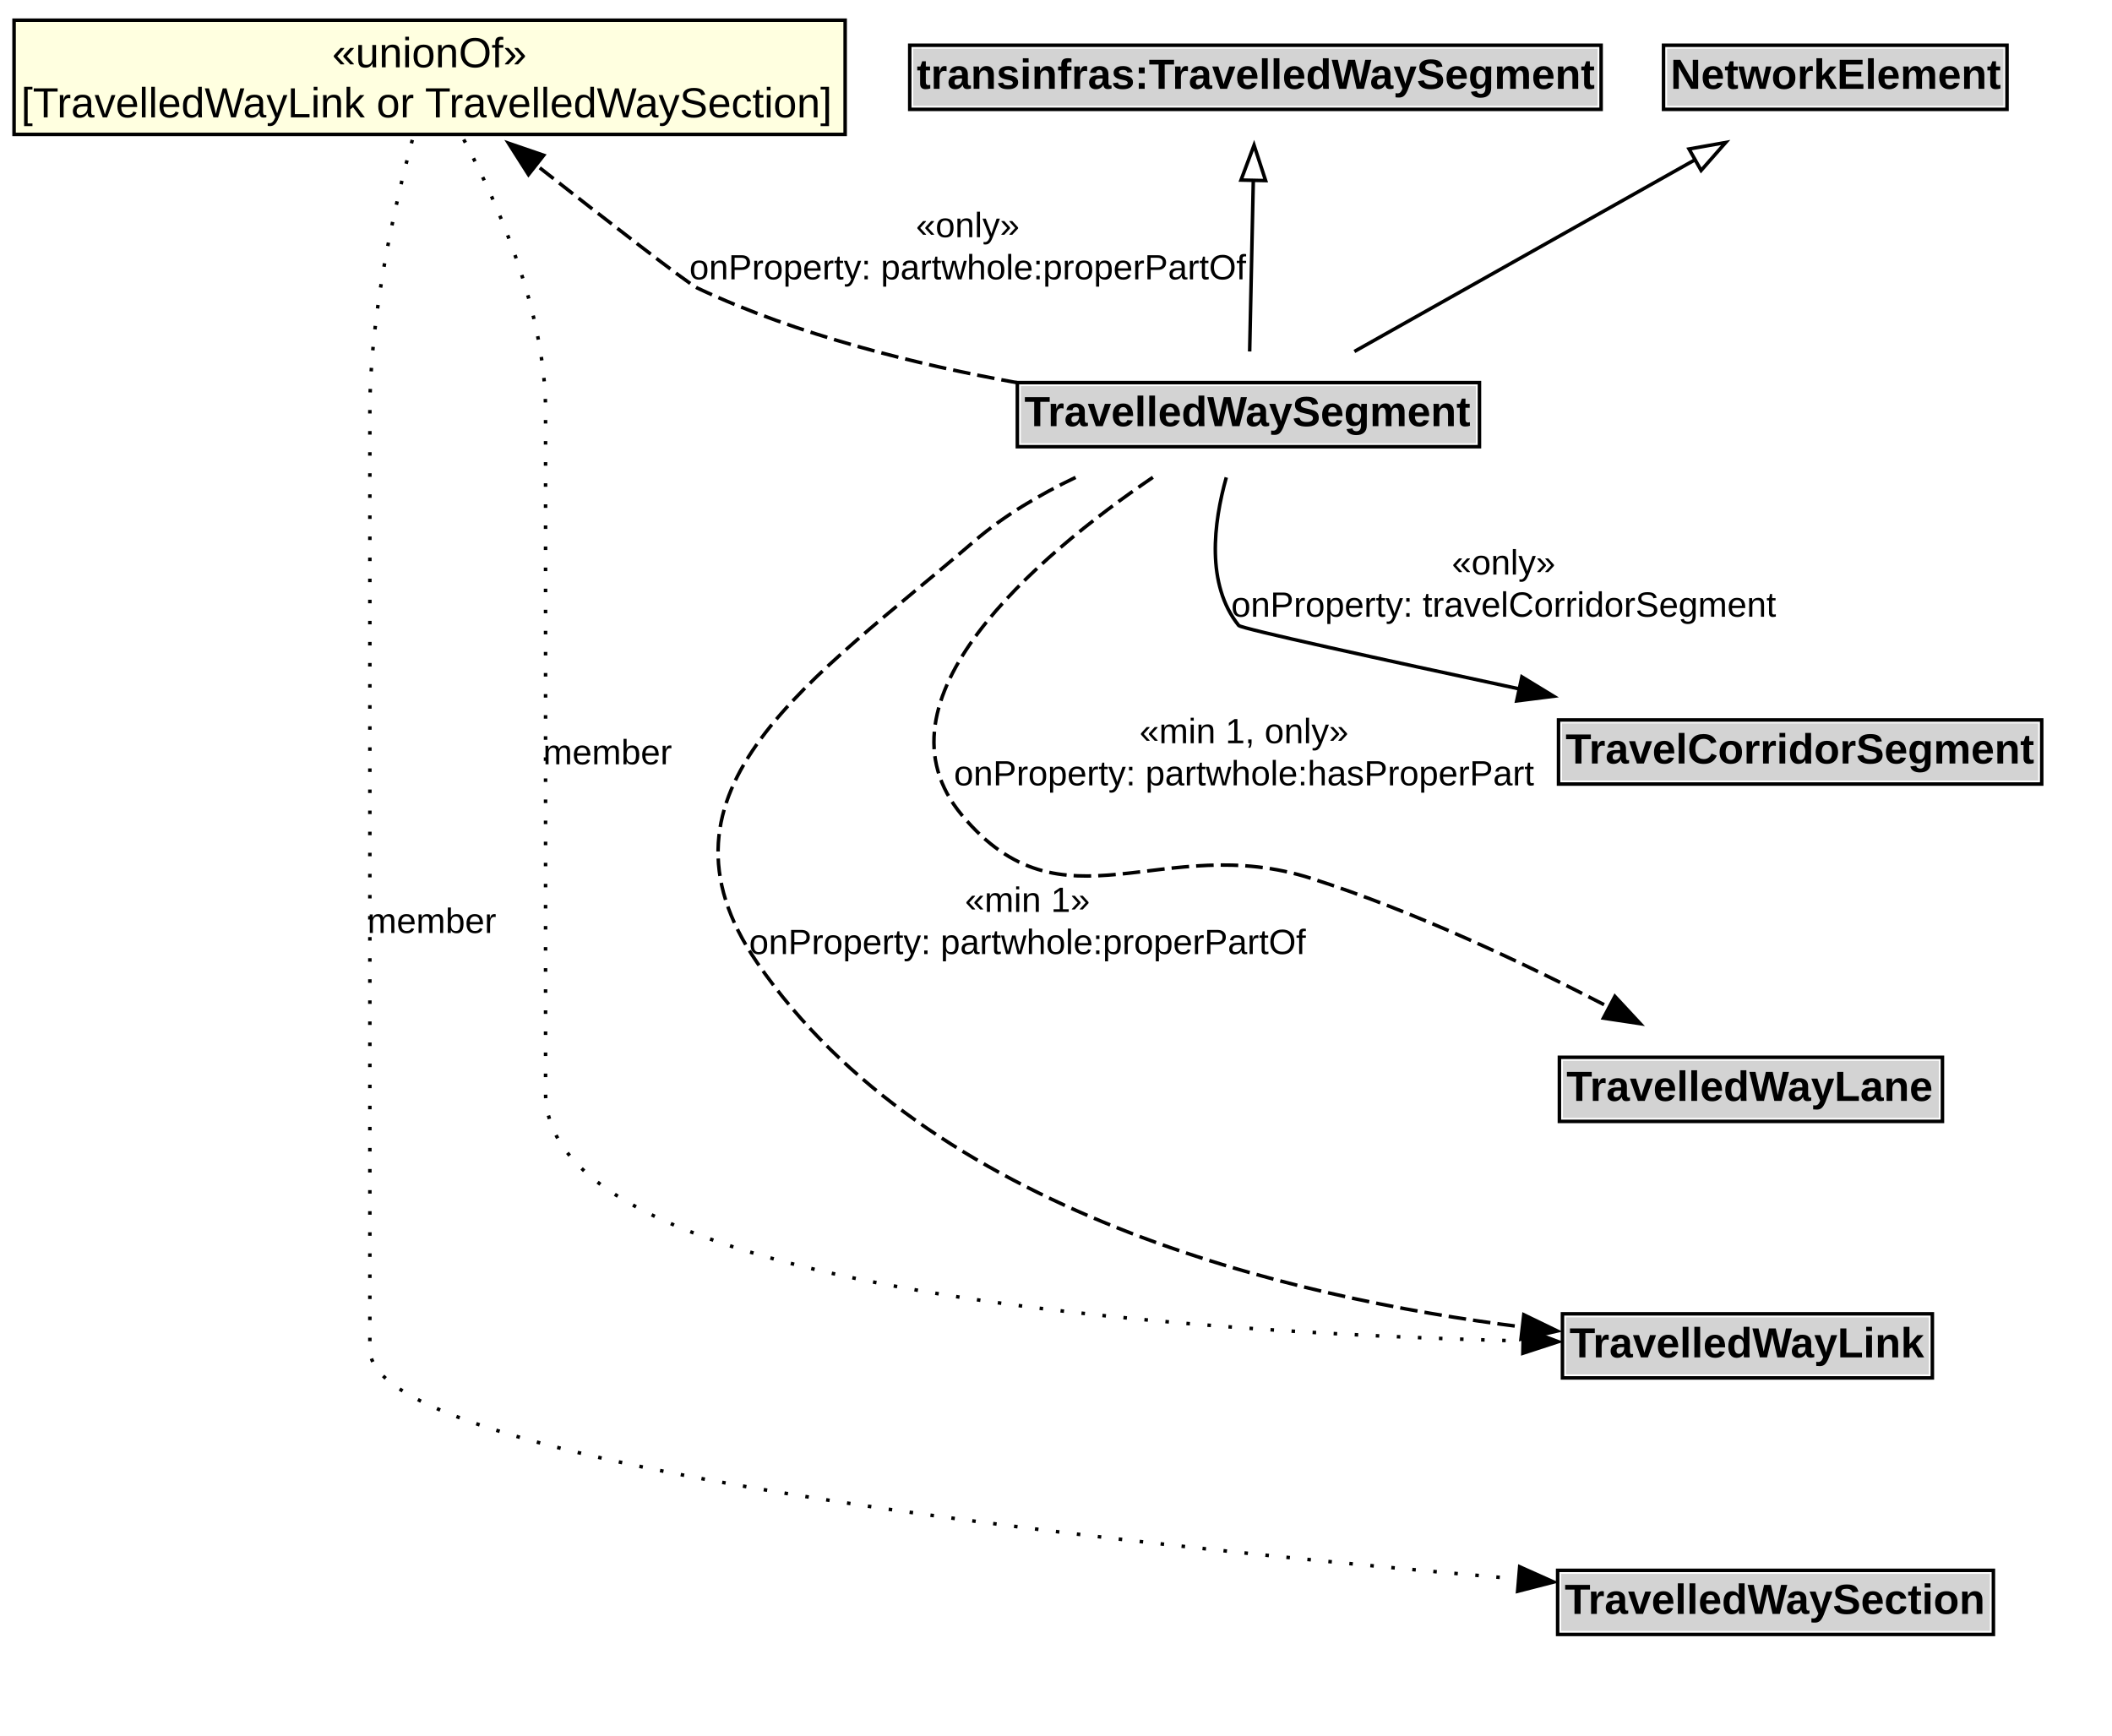
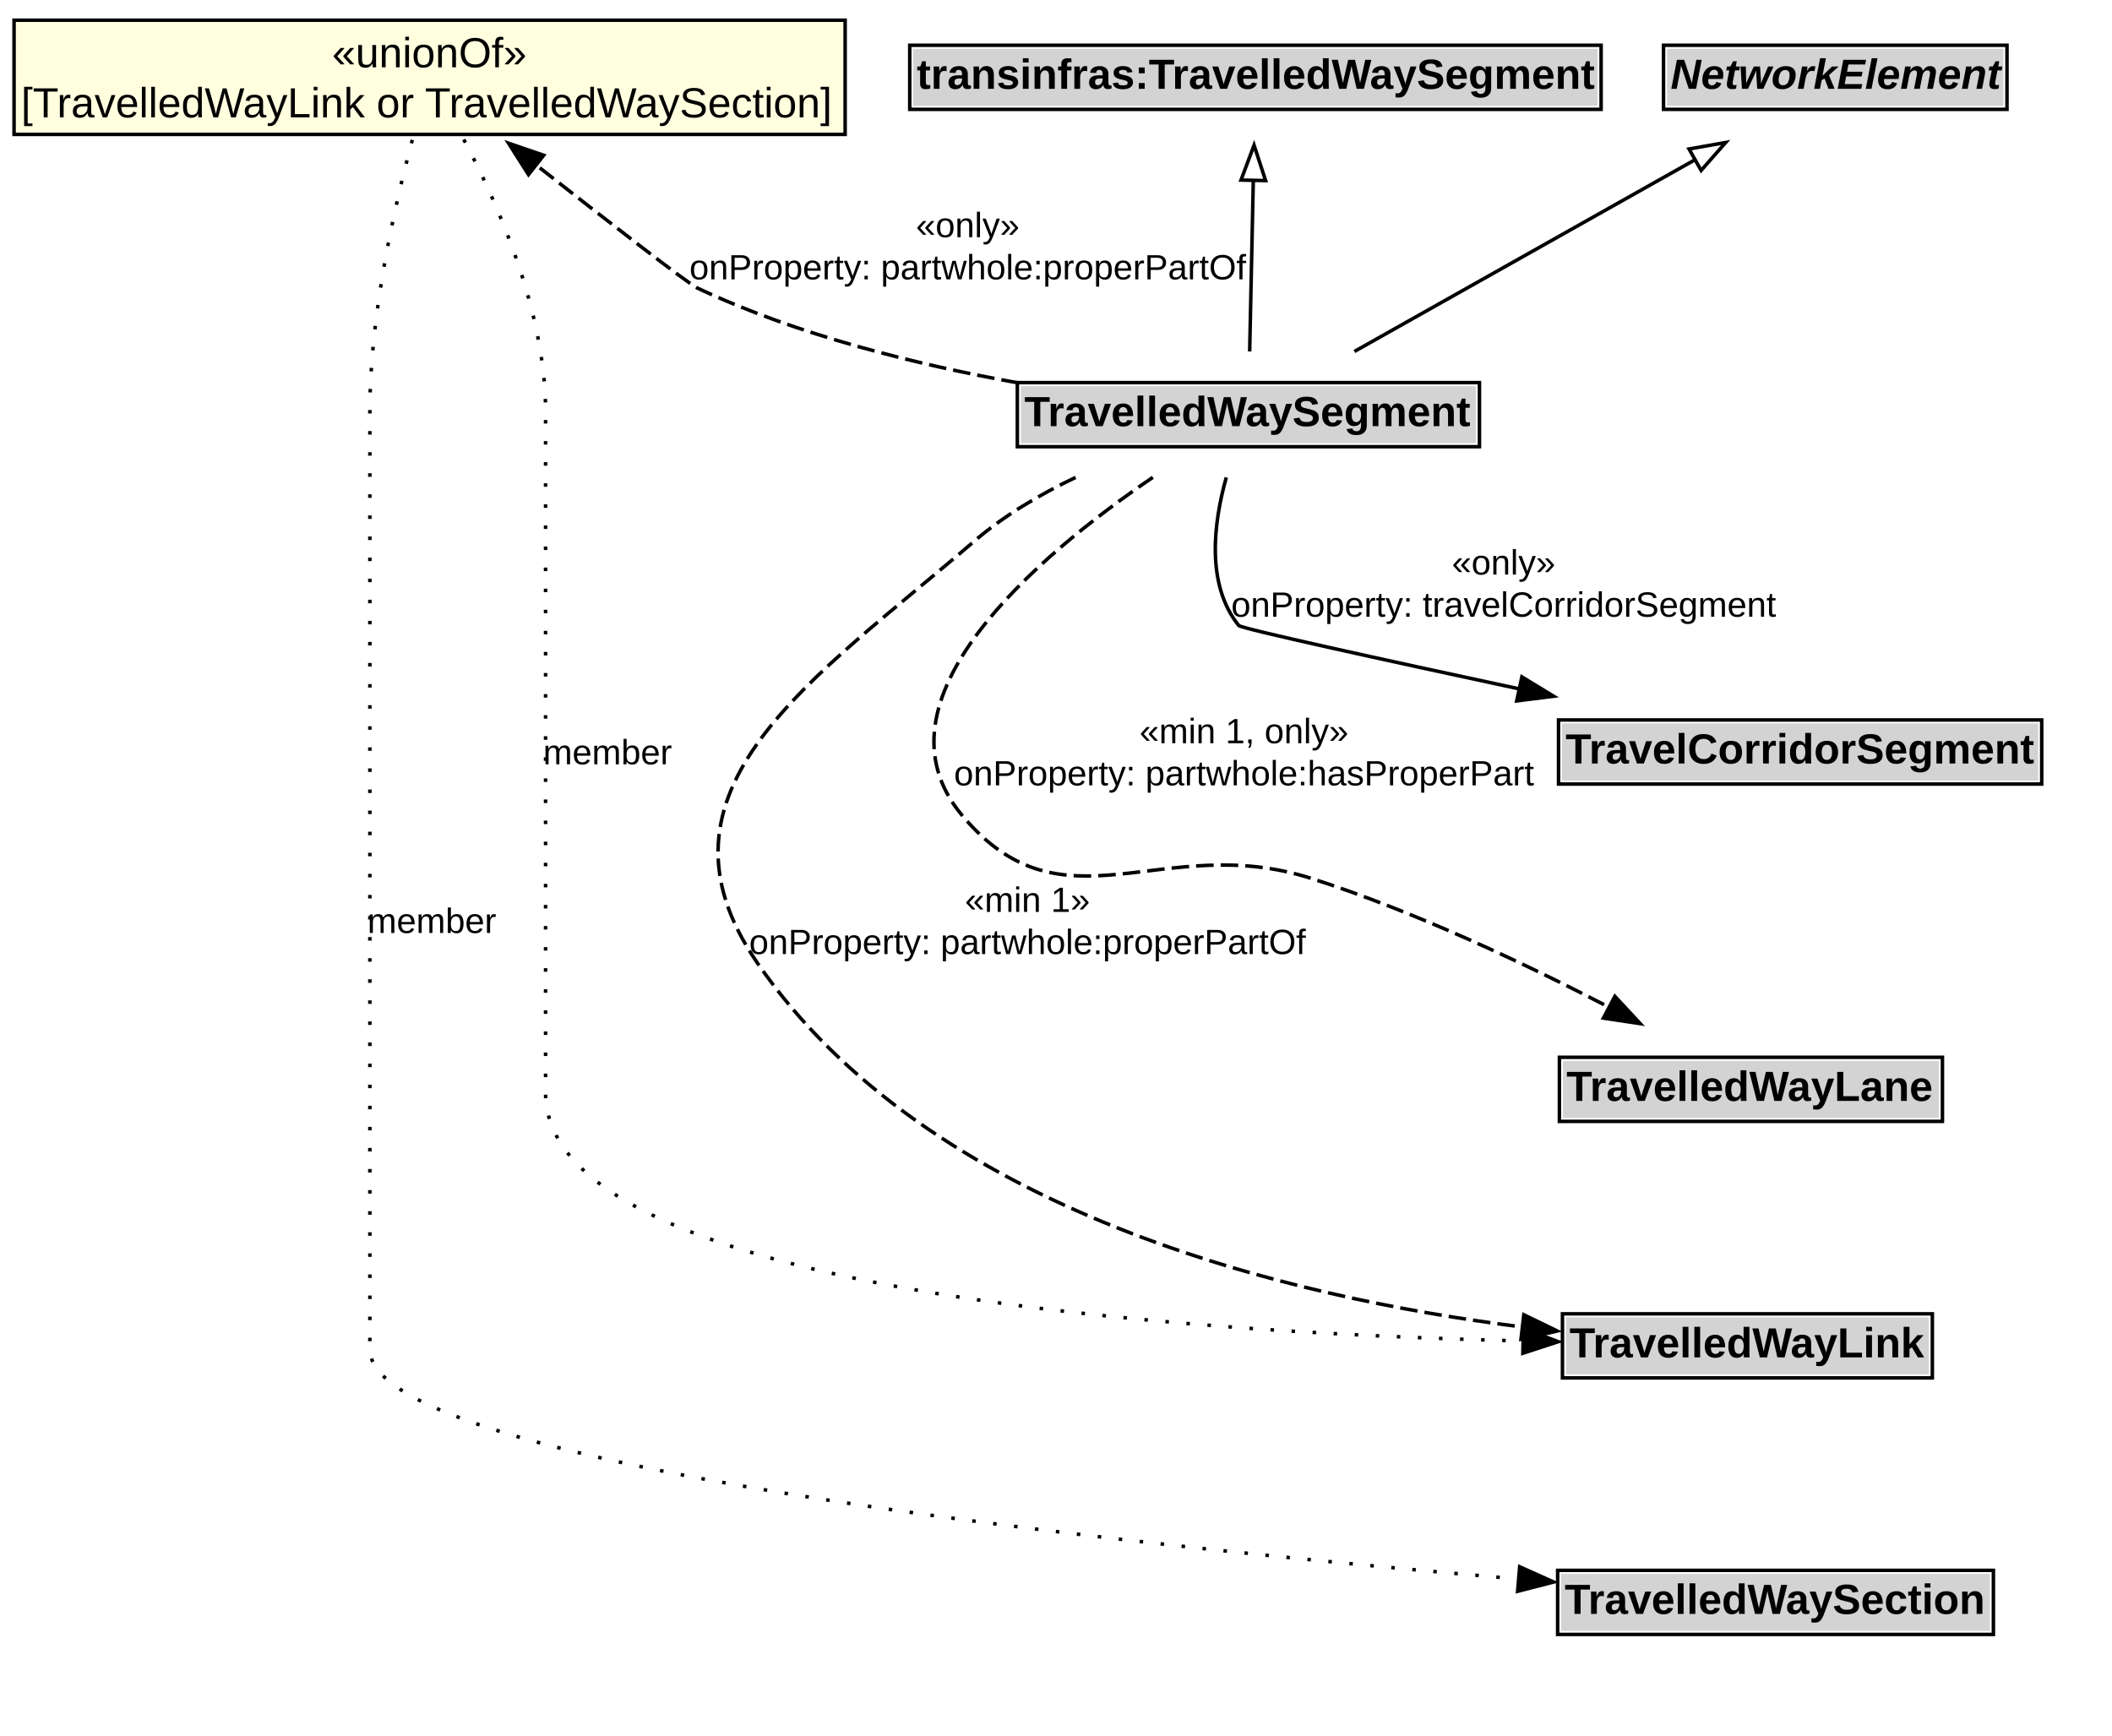
<svg xmlns="http://www.w3.org/2000/svg" width="601pt" height="494pt" viewBox="0.00 0.00 601.00 494.00">
  <g id="graph0" class="graph" transform="scale(1 1) rotate(0) translate(4 490)">
    <polygon fill="white" stroke="none" points="-4,4 -4,-490 597.25,-490 597.25,4 -4,4" />
    <g id="clust2" class="cluster">
</g>
    <g id="node1" class="node">
      <polygon fill="lightgray" stroke="none" points="470.38,-459.88 470.38,-476.12 566.12,-476.12 566.12,-459.88 470.38,-459.88" />
-       <text xml:space="preserve" text-anchor="start" x="471.38" y="-464.73" font-family="Arial" font-weight="bold" font-size="12.00">NetworkElement</text>
+       <text xml:space="preserve" text-anchor="start" x="471.38" y="-464.73" font-family="Arial" font-weight="bold" font-style="italic" font-size="12.00">NetworkElement</text>
      <polygon fill="none" stroke="black" points="469.38,-458.88 469.38,-477.12 567.12,-477.12 567.12,-458.88 469.38,-458.88" />
    </g>
    <g id="node2" class="node">
      <polygon fill="lightgray" stroke="none" points="255.88,-459.88 255.88,-476.12 450.62,-476.12 450.62,-459.88 255.88,-459.88" />
      <text xml:space="preserve" text-anchor="start" x="256.88" y="-464.73" font-family="Arial" font-weight="bold" font-size="12.00">transinfras:TravelledWaySegment</text>
      <polygon fill="none" stroke="black" points="254.88,-458.88 254.88,-477.12 451.62,-477.12 451.62,-458.88 254.88,-458.88" />
    </g>
    <g id="node3" class="node">
      <polygon fill="lightgray" stroke="none" points="286.5,-363.88 286.5,-380.12 416,-380.12 416,-363.88 286.5,-363.88" />
      <text xml:space="preserve" text-anchor="start" x="287.5" y="-368.73" font-family="Arial" font-weight="bold" font-size="12.00">TravelledWaySegment</text>
      <polygon fill="none" stroke="black" points="285.5,-362.88 285.5,-381.12 417,-381.12 417,-362.88 285.5,-362.88" />
    </g>
    <g id="edge1" class="edge">
      <path fill="none" stroke="black" d="M381.41,-389.98C408.65,-405.31 448.91,-427.97 478.72,-444.75" />
      <polygon fill="none" stroke="black" points="476.64,-447.6 487.07,-449.45 480.08,-441.5 476.64,-447.6" />
    </g>
    <g id="edge2" class="edge">
      <path fill="none" stroke="black" d="M351.61,-389.98C351.9,-403.58 352.31,-422.94 352.65,-438.85" />
      <polygon fill="none" stroke="black" points="349.15,-438.76 352.86,-448.68 356.15,-438.61 349.15,-438.76" />
    </g>
    <g id="node5" class="node">
      <polygon fill="lightgray" stroke="none" points="440.5,-267.88 440.5,-284.12 576,-284.12 576,-267.88 440.5,-267.88" />
      <text xml:space="preserve" text-anchor="start" x="441.5" y="-272.73" font-family="Arial" font-weight="bold" font-size="12.00">TravelCorridorSegment</text>
      <polygon fill="none" stroke="black" points="439.5,-266.88 439.5,-285.12 577,-285.12 577,-266.88 439.5,-266.88" />
    </g>
    <g id="edge8" class="edge">
      <path fill="none" stroke="black" d="M344.96,-354.14C341.33,-341.21 339.11,-323.66 348.5,-312 349.21,-311.12 388.85,-302.43 428.45,-293.93" />
      <polygon fill="black" stroke="black" points="429.07,-297.38 438.11,-291.87 427.6,-290.54 429.07,-297.38" />
      <text xml:space="preserve" text-anchor="middle" x="423.88" y="-326.5" font-family="Arial" font-size="10.00">«only»</text>
      <text xml:space="preserve" text-anchor="middle" x="423.88" y="-314.5" font-family="Arial" font-size="10.00">onProperty: travelCorridorSegment</text>
    </g>
    <g id="node6" class="node">
      <polygon fill="lightgray" stroke="none" points="440.75,-171.88 440.75,-188.12 547.75,-188.12 547.75,-171.88 440.75,-171.88" />
      <text xml:space="preserve" text-anchor="start" x="441.75" y="-176.72" font-family="Arial" font-weight="bold" font-size="12.00">TravelledWayLane</text>
      <polygon fill="none" stroke="black" points="439.75,-170.88 439.75,-189.12 548.75,-189.12 548.75,-170.88 439.75,-170.88" />
    </g>
    <g id="edge9" class="edge">
      <path fill="none" stroke="black" stroke-dasharray="5,2" d="M324.07,-354.17C290.94,-331.6 242.54,-290.58 269.75,-258 298.56,-223.51 326.45,-253.71 369.25,-240 398.61,-230.59 429.99,-215.77 453.96,-203.33" />
      <polygon fill="black" stroke="black" points="455.54,-206.46 462.75,-198.7 452.27,-200.27 455.54,-206.46" />
      <text xml:space="preserve" text-anchor="middle" x="350" y="-278.5" font-family="Arial" font-size="10.00">«min 1, only»</text>
      <text xml:space="preserve" text-anchor="middle" x="350" y="-266.5" font-family="Arial" font-size="10.00">onProperty: partwhole:hasProperPart</text>
    </g>
    <g id="node7" class="node">
      <polygon fill="lightgray" stroke="none" points="441.62,-98.88 441.62,-115.12 544.88,-115.12 544.88,-98.88 441.62,-98.88" />
      <text xml:space="preserve" text-anchor="start" x="442.62" y="-103.72" font-family="Arial" font-weight="bold" font-size="12.00">TravelledWayLink</text>
      <polygon fill="none" stroke="black" points="440.62,-97.88 440.62,-116.12 545.88,-116.12 545.88,-97.88 440.62,-97.88" />
    </g>
    <g id="edge13" class="edge">
      <path fill="none" stroke="black" stroke-dasharray="5,2" d="M302.07,-354.14C291.88,-349.27 281.69,-343.26 273.25,-336 227.78,-296.88 177.52,-265.42 211.5,-216 260.25,-145.1 362.43,-120.72 429.4,-112.35" />
      <polygon fill="black" stroke="black" points="429.62,-115.85 439.15,-111.23 428.82,-108.9 429.62,-115.85" />
      <text xml:space="preserve" text-anchor="middle" x="288.38" y="-230.5" font-family="Arial" font-size="10.00">«min 1»</text>
      <text xml:space="preserve" text-anchor="middle" x="288.38" y="-218.5" font-family="Arial" font-size="10.00">onProperty: partwhole:properPartOf</text>
    </g>
    <g id="node9" class="node">
      <polygon fill="lightyellow" stroke="none" points="0,-451.75 0,-484.25 236.5,-484.25 236.5,-451.75 0,-451.75" />
      <text xml:space="preserve" text-anchor="start" x="90.5" y="-470.85" font-family="Arial" font-size="12.00">«unionOf»</text>
      <text xml:space="preserve" text-anchor="start" x="2" y="-456.6" font-family="Arial" font-size="12.00">[TravelledWayLink or TravelledWaySection]</text>
      <polygon fill="none" stroke="black" points="0,-451.75 0,-484.25 236.5,-484.25 236.5,-451.75 0,-451.75" />
    </g>
    <g id="edge12" class="edge">
      <path fill="none" stroke="black" stroke-dasharray="5,2" d="M285.86,-381.02C256.9,-386.22 223.02,-394.6 194.5,-408 191.81,-409.27 168.57,-427.33 148.45,-443.14" />
      <polygon fill="black" stroke="black" points="146.39,-440.31 140.7,-449.25 150.72,-445.81 146.39,-440.31" />
      <text xml:space="preserve" text-anchor="middle" x="271.38" y="-422.5" font-family="Arial" font-size="10.00">«only»</text>
      <text xml:space="preserve" text-anchor="middle" x="271.38" y="-410.5" font-family="Arial" font-size="10.00">onProperty: partwhole:properPartOf</text>
    </g>
    <g id="node8" class="node">
      <polygon fill="lightgray" stroke="none" points="440.25,-25.88 440.25,-42.12 562.25,-42.12 562.25,-25.88 440.25,-25.88" />
      <text xml:space="preserve" text-anchor="start" x="441.25" y="-30.73" font-family="Arial" font-weight="bold" font-size="12.00">TravelledWaySection</text>
      <polygon fill="none" stroke="black" points="439.25,-24.88 439.25,-43.12 563.25,-43.12 563.25,-24.88 439.25,-24.88" />
    </g>
    <g id="edge10" class="edge">
      <path fill="none" stroke="black" stroke-dasharray="1,5" d="M127.97,-450.3C137.71,-431.97 151.25,-401.37 151.25,-373 151.25,-373 151.25,-373 151.25,-179 151.25,-122.78 330.64,-110.75 429.58,-108.39" />
      <polygon fill="black" stroke="black" points="429.5,-111.9 439.42,-108.19 429.35,-104.9 429.5,-111.9" />
      <text xml:space="preserve" text-anchor="middle" x="168.88" y="-272.5" font-family="Arial" font-size="10.00">member</text>
    </g>
    <g id="edge11" class="edge">
      <path fill="none" stroke="black" stroke-dasharray="1,5" d="M113.33,-450.18C108.31,-431.5 101.25,-400.36 101.25,-373 101.25,-373 101.25,-373 101.25,-106 101.25,-73.15 313.08,-50.51 428.44,-40.62" />
      <polygon fill="black" stroke="black" points="428.45,-44.13 438.12,-39.8 427.86,-37.16 428.45,-44.13" />
      <text xml:space="preserve" text-anchor="middle" x="118.88" y="-224.5" font-family="Arial" font-size="10.00">member</text>
    </g>
  </g>
</svg>
